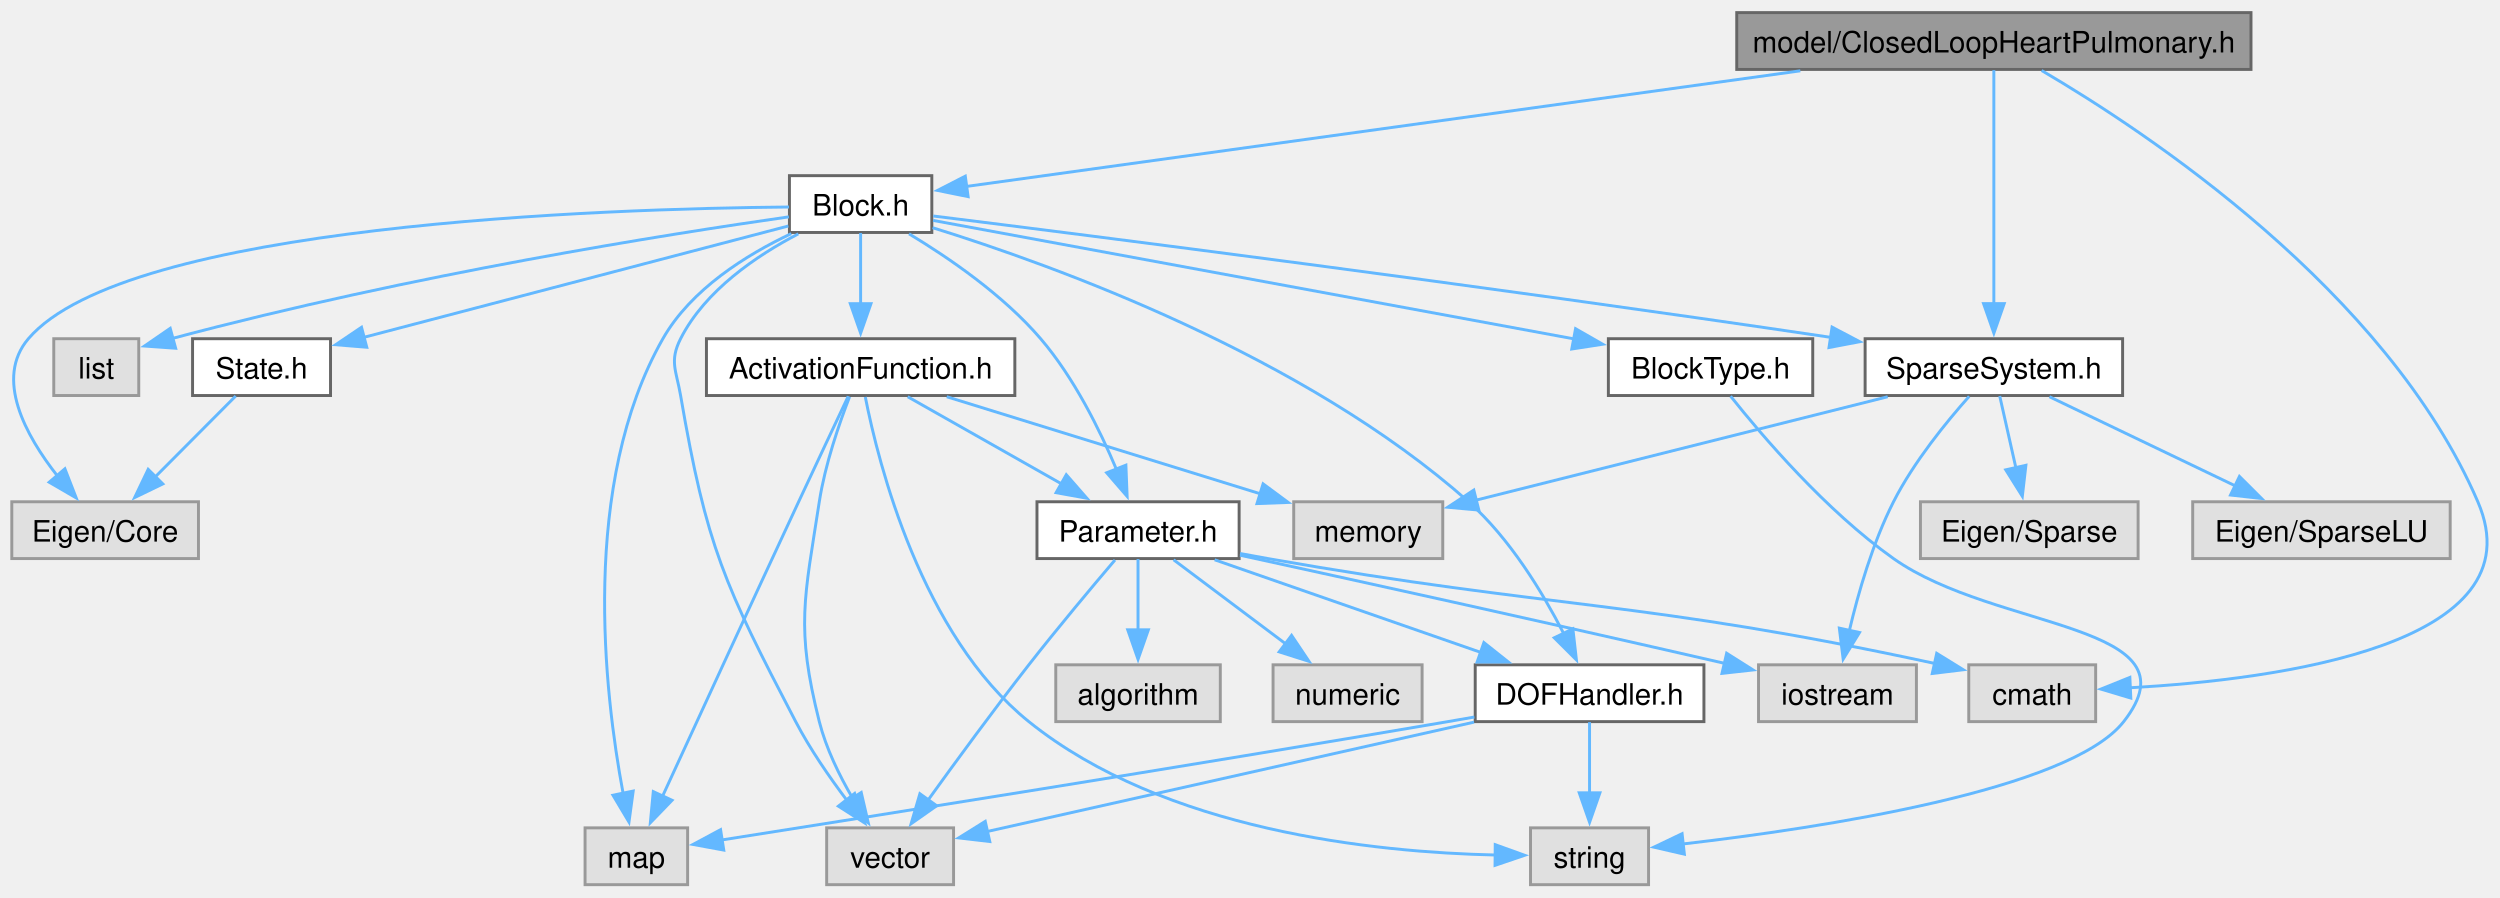
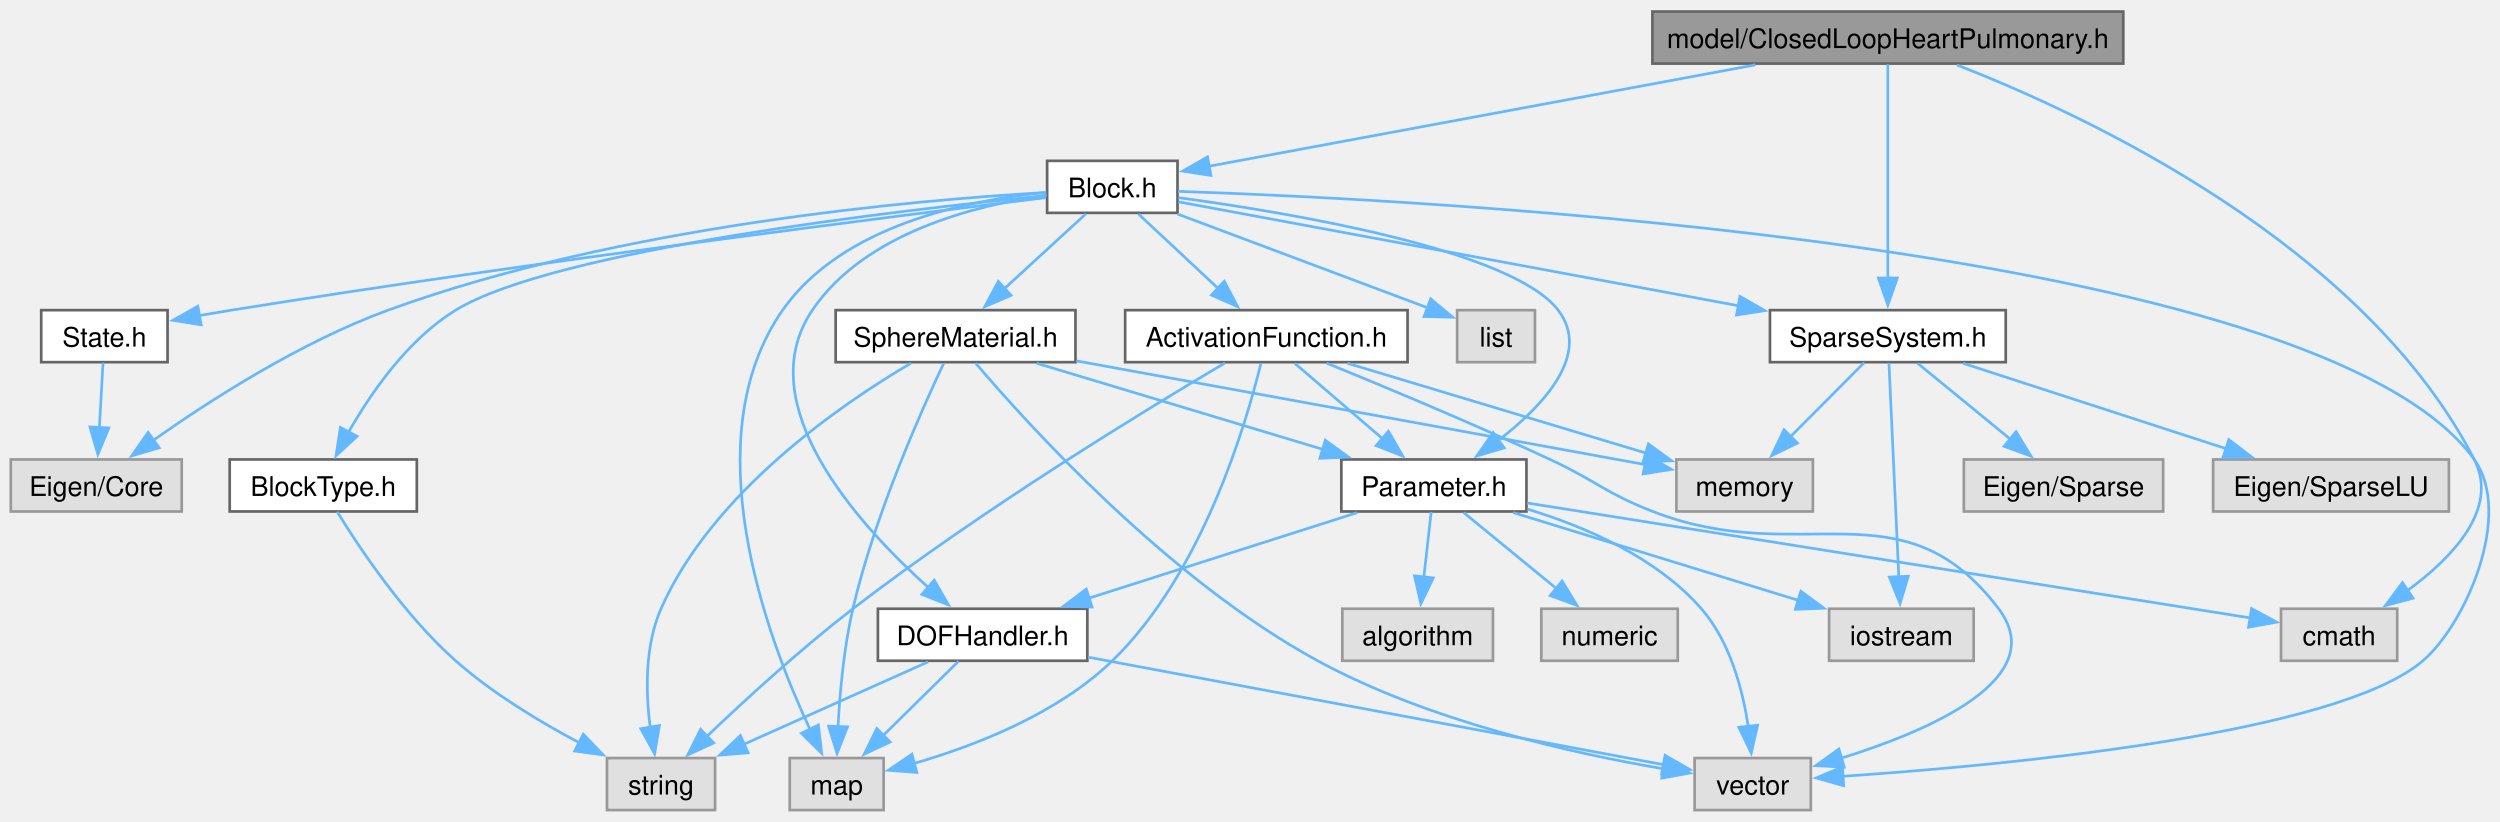
- <svg xmlns="http://www.w3.org/2000/svg" xmlns:xlink="http://www.w3.org/1999/xlink" width="847pt" height="304pt" viewBox="0.00 0.00 847.13 303.50">
+ <svg xmlns="http://www.w3.org/2000/svg" xmlns:xlink="http://www.w3.org/1999/xlink" width="925pt" height="304pt" viewBox="0.00 0.00 925.16 303.50">
  <g id="graph0" class="graph" transform="scale(1 1) rotate(0) translate(4 299.5)">
    <g id="Node000001" class="node">
      <g id="a_Node000001">
        <a xlink:title="model::ClosedLoopHeartPulmonary source file">
-           <polygon fill="#999999" stroke="#666666" points="758.75,-295.5 584.5,-295.5 584.5,-276.25 758.75,-276.25 758.75,-295.5" />
-           <text text-anchor="middle" x="671.62" y="-282" font-family="Helvetica,sans-Serif" font-size="10.00">model/ClosedLoopHeartPulmonary.h</text>
+           <polygon fill="#999999" stroke="#666666" points="781.75,-295.5 607.5,-295.5 607.5,-276.25 781.75,-276.25 781.75,-295.5" />
+           <text text-anchor="middle" x="694.62" y="-282" font-family="Helvetica,sans-Serif" font-size="10.00">model/ClosedLoopHeartPulmonary.h</text>
        </a>
      </g>
    </g>
    <g id="Node000002" class="node">
      <g id="a_Node000002">
        <a xlink:href="_block_8h.html" target="_top" xlink:title="model::Block source file">
-           <polygon fill="white" stroke="#666666" points="311.75,-240.25 263.5,-240.25 263.5,-221 311.75,-221 311.75,-240.25" />
-           <text text-anchor="middle" x="287.62" y="-226.75" font-family="Helvetica,sans-Serif" font-size="10.00">Block.h</text>
+           <polygon fill="white" stroke="#666666" points="431.75,-240.25 383.5,-240.25 383.5,-221 431.75,-221 431.75,-240.25" />
+           <text text-anchor="middle" x="407.62" y="-226.75" font-family="Helvetica,sans-Serif" font-size="10.00">Block.h</text>
        </a>
      </g>
    </g>
    <g id="edge1_Node000001_Node000002" class="edge">
      <g id="a_edge1_Node000001_Node000002">
        <a xlink:title=" ">
-           <path fill="none" stroke="#63b8ff" d="M606.05,-275.78C524.38,-264.46 387.77,-245.51 323.33,-236.58" />
-           <polygon fill="#63b8ff" stroke="#63b8ff" points="324.05,-233.14 313.67,-235.24 323.09,-240.08 324.05,-233.14" />
+           <path fill="none" stroke="#63b8ff" d="M645.61,-275.78C588.13,-265.12 494.24,-247.7 443.27,-238.24" />
+           <polygon fill="#63b8ff" stroke="#63b8ff" points="444.13,-234.84 433.66,-236.46 442.86,-241.72 444.13,-234.84" />
        </a>
      </g>
    </g>
    <g id="Node000012" class="node">
      <g id="a_Node000012">
        <a xlink:title=" ">
-           <polygon fill="#e0e0e0" stroke="#999999" points="706.12,-74.5 663.12,-74.5 663.12,-55.25 706.12,-55.25 706.12,-74.5" />
-           <text text-anchor="middle" x="684.62" y="-61" font-family="Helvetica,sans-Serif" font-size="10.00">cmath</text>
-         </a>
-       </g>
-     </g>
-     <g id="edge33_Node000001_Node000012" class="edge">
-       <g id="a_edge33_Node000001_Node000012">
-         <a xlink:title=" ">
-           <path fill="none" stroke="#63b8ff" d="M687.81,-275.88C722.79,-255.39 804.78,-201.38 835.62,-129.75 856.47,-81.34 768.17,-69.54 717.7,-66.72" />
-           <polygon fill="#63b8ff" stroke="#63b8ff" points="718.03,-63.23 707.88,-66.27 717.71,-70.23 718.03,-63.23" />
-         </a>
-       </g>
-     </g>
-     <g id="Node000017" class="node">
-       <g id="a_Node000017">
+           <polygon fill="#e0e0e0" stroke="#999999" points="883.12,-74.5 840.12,-74.5 840.12,-55.25 883.12,-55.25 883.12,-74.5" />
+           <text text-anchor="middle" x="861.62" y="-61" font-family="Helvetica,sans-Serif" font-size="10.00">cmath</text>
+         </a>
+       </g>
+     </g>
+     <g id="edge39_Node000001_Node000012" class="edge">
+       <g id="a_edge39_Node000001_Node000012">
+         <a xlink:title=" ">
+           <path fill="none" stroke="#63b8ff" d="M720.15,-275.76C768.17,-257.04 870.74,-209.23 911.62,-129.75 921.03,-111.47 903.45,-93.27 886.61,-81" />
+           <polygon fill="#63b8ff" stroke="#63b8ff" points="888.99,-78.39 878.75,-75.68 885.07,-84.19 888.99,-78.39" />
+         </a>
+       </g>
+     </g>
+     <g id="Node000018" class="node">
+       <g id="a_Node000018">
        <a xlink:href="_sparse_system_8h.html" target="_top" xlink:title="SparseSystem source file.">
-           <polygon fill="white" stroke="#666666" points="715.25,-185 628,-185 628,-165.75 715.25,-165.75 715.25,-185" />
-           <text text-anchor="middle" x="671.62" y="-171.5" font-family="Helvetica,sans-Serif" font-size="10.00">SparseSystem.h</text>
-         </a>
-       </g>
-     </g>
-     <g id="edge32_Node000001_Node000017" class="edge">
-       <g id="a_edge32_Node000001_Node000017">
-         <a xlink:title=" ">
-           <path fill="none" stroke="#63b8ff" d="M671.62,-276C671.62,-258.75 671.62,-220.33 671.62,-196.56" />
-           <polygon fill="#63b8ff" stroke="#63b8ff" points="675.13,-196.89 671.63,-186.89 668.13,-196.89 675.13,-196.89" />
+           <polygon fill="white" stroke="#666666" points="738.25,-185 651,-185 651,-165.75 738.25,-165.75 738.25,-185" />
+           <text text-anchor="middle" x="694.62" y="-171.5" font-family="Helvetica,sans-Serif" font-size="10.00">SparseSystem.h</text>
+         </a>
+       </g>
+     </g>
+     <g id="edge38_Node000001_Node000018" class="edge">
+       <g id="a_edge38_Node000001_Node000018">
+         <a xlink:title=" ">
+           <path fill="none" stroke="#63b8ff" d="M694.62,-276C694.62,-258.75 694.62,-220.33 694.62,-196.56" />
+           <polygon fill="#63b8ff" stroke="#63b8ff" points="698.13,-196.89 694.63,-186.89 691.13,-196.89 698.13,-196.89" />
        </a>
      </g>
    </g>
    <g id="Node000003" class="node">
      <g id="a_Node000003">
        <a xlink:title=" ">
          <polygon fill="#e0e0e0" stroke="#999999" points="63.25,-129.75 0,-129.75 0,-110.5 63.25,-110.5 63.25,-129.75" />
          <text text-anchor="middle" x="31.62" y="-116.25" font-family="Helvetica,sans-Serif" font-size="10.00">Eigen/Core</text>
        </a>
      </g>
    </g>
    <g id="edge2_Node000002_Node000003" class="edge">
      <g id="a_edge2_Node000002_Node000003">
        <a xlink:title=" ">
-           <path fill="none" stroke="#63b8ff" d="M263.35,-229.63C201.18,-229.06 38.78,-223.82 5.62,-185 -5.87,-171.54 4.59,-152.32 15.47,-138.48" />
-           <polygon fill="#63b8ff" stroke="#63b8ff" points="17.99,-140.92 21.83,-131.05 12.67,-136.37 17.99,-140.92" />
+           <path fill="none" stroke="#63b8ff" d="M383.21,-228.55C335.18,-225.81 225.6,-216.34 139.62,-185 107.26,-173.2 73.67,-151.61 52.72,-136.82" />
+           <polygon fill="#63b8ff" stroke="#63b8ff" points="54.9,-134.08 44.74,-131.07 50.8,-139.76 54.9,-134.08" />
        </a>
      </g>
    </g>
    <g id="Node000004" class="node">
      <g id="a_Node000004">
        <a xlink:title=" ">
-           <polygon fill="#e0e0e0" stroke="#999999" points="43.02,-185 14.22,-185 14.22,-165.75 43.02,-165.75 43.02,-185" />
-           <text text-anchor="middle" x="28.62" y="-171.5" font-family="Helvetica,sans-Serif" font-size="10.00">list</text>
+           <polygon fill="#e0e0e0" stroke="#999999" points="564.02,-185 535.23,-185 535.23,-165.75 564.02,-165.75 564.02,-185" />
+           <text text-anchor="middle" x="549.62" y="-171.5" font-family="Helvetica,sans-Serif" font-size="10.00">list</text>
        </a>
      </g>
    </g>
    <g id="edge3_Node000002_Node000004" class="edge">
      <g id="a_edge3_Node000002_Node000004">
        <a xlink:title=" ">
-           <path fill="none" stroke="#63b8ff" d="M263.32,-226.3C222.2,-220.4 136.16,-206.89 54.46,-185.11" />
-           <polygon fill="#63b8ff" stroke="#63b8ff" points="55.52,-181.77 44.95,-182.52 53.68,-188.52 55.52,-181.77" />
+           <path fill="none" stroke="#63b8ff" d="M431.71,-220.59C457.49,-210.92 498.21,-195.66 524.41,-185.83" />
+           <polygon fill="#63b8ff" stroke="#63b8ff" points="525.44,-189.18 533.58,-182.39 522.99,-182.63 525.44,-189.18" />
        </a>
      </g>
    </g>
    <g id="Node000005" class="node">
      <g id="a_Node000005">
        <a xlink:title=" ">
-           <polygon fill="#e0e0e0" stroke="#999999" points="229,-19.25 194.25,-19.25 194.25,0 229,0 229,-19.25" />
-           <text text-anchor="middle" x="211.62" y="-5.75" font-family="Helvetica,sans-Serif" font-size="10.00">map</text>
+           <polygon fill="#e0e0e0" stroke="#999999" points="323,-19.25 288.25,-19.25 288.25,0 323,0 323,-19.25" />
+           <text text-anchor="middle" x="305.62" y="-5.75" font-family="Helvetica,sans-Serif" font-size="10.00">map</text>
        </a>
      </g>
    </g>
    <g id="edge4_Node000002_Node000005" class="edge">
      <g id="a_edge4_Node000002_Node000005">
        <a xlink:title=" ">
-           <path fill="none" stroke="#63b8ff" d="M264.12,-220.61C248.89,-213.42 230.16,-201.76 220.62,-185 192.57,-135.71 200.72,-65.32 207.13,-31.01" />
-           <polygon fill="#63b8ff" stroke="#63b8ff" points="210.56,-31.72 209.13,-21.22 203.7,-30.32 210.56,-31.72" />
+           <path fill="none" stroke="#63b8ff" d="M383.01,-228.54C354.18,-225.79 307.59,-216.42 285.62,-185 252.37,-137.43 279.67,-64.12 295.83,-29.7" />
+           <polygon fill="#63b8ff" stroke="#63b8ff" points="298.85,-31.49 300.11,-20.97 292.56,-28.41 298.85,-31.49" />
        </a>
      </g>
    </g>
    <g id="Node000006" class="node">
      <g id="a_Node000006">
        <a xlink:title=" ">
-           <polygon fill="#e0e0e0" stroke="#999999" points="319.12,-19.25 276.12,-19.25 276.12,0 319.12,0 319.12,-19.25" />
-           <text text-anchor="middle" x="297.62" y="-5.75" font-family="Helvetica,sans-Serif" font-size="10.00">vector</text>
+           <polygon fill="#e0e0e0" stroke="#999999" points="666.12,-19.25 623.12,-19.25 623.12,0 666.12,0 666.12,-19.25" />
+           <text text-anchor="middle" x="644.62" y="-5.75" font-family="Helvetica,sans-Serif" font-size="10.00">vector</text>
        </a>
      </g>
    </g>
    <g id="edge5_Node000002_Node000006" class="edge">
      <g id="a_edge5_Node000002_Node000006">
        <a xlink:title=" ">
-           <path fill="none" stroke="#63b8ff" d="M266.52,-220.53C252.4,-213.19 234.94,-201.38 226.62,-185 222.75,-177.37 225.18,-174.18 226.62,-165.75 235.42,-114.42 241.54,-101.43 265.62,-55.25 270.46,-45.98 277.03,-36.46 282.95,-28.61" />
-           <polygon fill="#63b8ff" stroke="#63b8ff" points="285.59,-30.92 289.01,-20.89 280.08,-26.6 285.59,-30.92" />
+           <path fill="none" stroke="#63b8ff" d="M431.96,-228.96C524.81,-225.85 854.51,-209.26 911.62,-129.75 926.13,-109.55 908.55,-68.9 892.62,-55.25 860.86,-28.01 738.06,-16.56 678.04,-12.51" />
+           <polygon fill="#63b8ff" stroke="#63b8ff" points="678.29,-9.02 668.08,-11.88 677.84,-16.01 678.29,-9.02" />
        </a>
      </g>
    </g>
    <g id="Node000007" class="node">
      <g id="a_Node000007">
        <a xlink:href="_activation_function_8h.html" target="_top" xlink:title="Activation function classes for cardiac chamber models.">
-           <polygon fill="white" stroke="#666666" points="339.88,-185 235.38,-185 235.38,-165.75 339.88,-165.75 339.88,-185" />
-           <text text-anchor="middle" x="287.62" y="-171.5" font-family="Helvetica,sans-Serif" font-size="10.00">ActivationFunction.h</text>
+           <polygon fill="white" stroke="#666666" points="516.88,-185 412.38,-185 412.38,-165.75 516.88,-165.75 516.88,-185" />
+           <text text-anchor="middle" x="464.62" y="-171.5" font-family="Helvetica,sans-Serif" font-size="10.00">ActivationFunction.h</text>
        </a>
      </g>
    </g>
    <g id="edge6_Node000002_Node000007" class="edge">
      <g id="a_edge6_Node000002_Node000007">
        <a xlink:title=" ">
-           <path fill="none" stroke="#63b8ff" d="M287.62,-220.83C287.62,-214.32 287.62,-205.17 287.62,-196.87" />
-           <polygon fill="#63b8ff" stroke="#63b8ff" points="291.13,-196.87 287.63,-186.87 284.13,-196.87 291.13,-196.87" />
+           <path fill="none" stroke="#63b8ff" d="M417.29,-220.59C425.37,-213.05 437.09,-202.1 446.85,-192.98" />
+           <polygon fill="#63b8ff" stroke="#63b8ff" points="449.07,-195.69 453.99,-186.31 444.3,-190.58 449.07,-195.69" />
        </a>
      </g>
    </g>
    <g id="Node000010" class="node">
      <g id="a_Node000010">
        <a xlink:href="_parameter_8h.html" target="_top" xlink:title="model::Parameter source file">
-           <polygon fill="white" stroke="#666666" points="415.88,-129.75 347.38,-129.75 347.38,-110.5 415.88,-110.5 415.88,-129.75" />
-           <text text-anchor="middle" x="381.62" y="-116.25" font-family="Helvetica,sans-Serif" font-size="10.00">Parameter.h</text>
-         </a>
-       </g>
-     </g>
-     <g id="edge24_Node000002_Node000010" class="edge">
-       <g id="a_edge24_Node000002_Node000010">
-         <a xlink:title=" ">
-           <path fill="none" stroke="#63b8ff" d="M304.02,-220.54C317.33,-212.53 335.91,-199.85 348.62,-185 359.93,-171.8 368.7,-154.07 374.34,-140.63" />
-           <polygon fill="#63b8ff" stroke="#63b8ff" points="377.51,-142.15 377.93,-131.57 371,-139.58 377.51,-142.15" />
+           <polygon fill="white" stroke="#666666" points="560.88,-129.75 492.38,-129.75 492.38,-110.5 560.88,-110.5 560.88,-129.75" />
+           <text text-anchor="middle" x="526.62" y="-116.25" font-family="Helvetica,sans-Serif" font-size="10.00">Parameter.h</text>
+         </a>
+       </g>
+     </g>
+     <g id="edge30_Node000002_Node000010" class="edge">
+       <g id="a_edge30_Node000002_Node000010">
+         <a xlink:title=" ">
+           <path fill="none" stroke="#63b8ff" d="M432.11,-226.63C473.77,-220.98 555.58,-207.27 572.62,-185 585.03,-168.79 567.31,-149.76 550.39,-136.71" />
+           <polygon fill="#63b8ff" stroke="#63b8ff" points="552.65,-134.03 542.49,-131.02 548.56,-139.7 552.65,-134.03" />
        </a>
      </g>
    </g>
    <g id="Node000015" class="node">
      <g id="a_Node000015">
        <a xlink:href="_d_o_f_handler_8h.html" target="_top" xlink:title="model::DOFHandler source file">
-           <polygon fill="white" stroke="#666666" points="573.38,-74.5 495.88,-74.5 495.88,-55.25 573.38,-55.25 573.38,-74.5" />
-           <text text-anchor="middle" x="534.62" y="-61" font-family="Helvetica,sans-Serif" font-size="10.00">DOFHandler.h</text>
-         </a>
-       </g>
-     </g>
-     <g id="edge23_Node000002_Node000015" class="edge">
-       <g id="a_edge23_Node000002_Node000015">
-         <a xlink:title=" ">
-           <path fill="none" stroke="#63b8ff" d="M312.01,-222.62C353.29,-209.8 437.88,-179.21 493.62,-129.75 507.64,-117.31 518.73,-98.99 525.83,-85.15" />
-           <polygon fill="#63b8ff" stroke="#63b8ff" points="528.97,-86.7 530.17,-76.17 522.66,-83.66 528.97,-86.7" />
+           <polygon fill="white" stroke="#666666" points="398.38,-74.5 320.88,-74.5 320.88,-55.25 398.38,-55.25 398.38,-74.5" />
+           <text text-anchor="middle" x="359.62" y="-61" font-family="Helvetica,sans-Serif" font-size="10.00">DOFHandler.h</text>
+         </a>
+       </g>
+     </g>
+     <g id="edge29_Node000002_Node000015" class="edge">
+       <g id="a_edge29_Node000002_Node000015">
+         <a xlink:title=" ">
+           <path fill="none" stroke="#63b8ff" d="M383.27,-227.55C356.87,-223.85 315.93,-213.57 296.62,-185 273.19,-150.32 313.28,-105.93 339.55,-82.34" />
+           <polygon fill="#63b8ff" stroke="#63b8ff" points="341.72,-85.09 346.99,-75.91 337.14,-79.8 341.72,-85.09" />
        </a>
      </g>
    </g>
    <g id="Node000016" class="node">
      <g id="a_Node000016">
        <a xlink:href="_block_type_8h.html" target="_top" xlink:title="Specifies the types of blocks and their parameters.">
-           <polygon fill="white" stroke="#666666" points="610.25,-185 541,-185 541,-165.75 610.25,-165.75 610.25,-185" />
-           <text text-anchor="middle" x="575.62" y="-171.5" font-family="Helvetica,sans-Serif" font-size="10.00">BlockType.h</text>
+           <polygon fill="white" stroke="#666666" points="150.25,-129.75 81,-129.75 81,-110.5 150.25,-110.5 150.25,-129.75" />
+           <text text-anchor="middle" x="115.62" y="-116.25" font-family="Helvetica,sans-Serif" font-size="10.00">BlockType.h</text>
        </a>
      </g>
    </g>
    <g id="edge21_Node000002_Node000016" class="edge">
      <g id="a_edge21_Node000002_Node000016">
        <a xlink:title=" ">
-           <path fill="none" stroke="#63b8ff" d="M312.18,-225.08C360.33,-216.18 467.82,-196.31 529.59,-184.89" />
-           <polygon fill="#63b8ff" stroke="#63b8ff" points="529.88,-188.39 539.07,-183.13 528.6,-181.51 529.88,-188.39" />
-         </a>
-       </g>
-     </g>
-     <g id="edge25_Node000002_Node000017" class="edge">
-       <g id="a_edge25_Node000002_Node000017">
-         <a xlink:title=" ">
-           <path fill="none" stroke="#63b8ff" d="M312.24,-226.58C365.69,-219.91 496.64,-203.27 616.48,-185.44" />
-           <polygon fill="#63b8ff" stroke="#63b8ff" points="616.8,-188.93 626.17,-183.99 615.76,-182.01 616.8,-188.93" />
+           <path fill="none" stroke="#63b8ff" d="M383.08,-227.37C328.95,-222.03 201.21,-207.38 164.62,-185 146.95,-174.19 133.32,-154.49 124.97,-139.81" />
+           <polygon fill="#63b8ff" stroke="#63b8ff" points="128.14,-138.31 120.35,-131.13 121.96,-141.6 128.14,-138.31" />
+         </a>
+       </g>
+     </g>
+     <g id="Node000017" class="node">
+       <g id="a_Node000017">
+         <a xlink:href="_sphere_material_8h.html" target="_top" xlink:title="Material models for the ChamberSphere block.">
+           <polygon fill="white" stroke="#666666" points="394,-185 305.25,-185 305.25,-165.75 394,-165.75 394,-185" />
+           <text text-anchor="middle" x="349.62" y="-171.5" font-family="Helvetica,sans-Serif" font-size="10.00">SphereMaterial.h</text>
+         </a>
+       </g>
+     </g>
+     <g id="edge23_Node000002_Node000017" class="edge">
+       <g id="a_edge23_Node000002_Node000017">
+         <a xlink:title=" ">
+           <path fill="none" stroke="#63b8ff" d="M397.79,-220.59C389.57,-213.05 377.64,-202.1 367.71,-192.98" />
+           <polygon fill="#63b8ff" stroke="#63b8ff" points="370.17,-190.48 360.43,-186.3 365.43,-195.64 370.17,-190.48" />
+         </a>
+       </g>
+     </g>
+     <g id="edge31_Node000002_Node000018" class="edge">
+       <g id="a_edge31_Node000002_Node000018">
+         <a xlink:title=" ">
+           <path fill="none" stroke="#63b8ff" d="M432.09,-225.08C477.72,-216.62 576.8,-198.24 639.34,-186.63" />
+           <polygon fill="#63b8ff" stroke="#63b8ff" points="639.89,-190.09 649.09,-184.82 638.62,-183.21 639.89,-190.09" />
+         </a>
+       </g>
+     </g>
+     <g id="Node000021" class="node">
+       <g id="a_Node000021">
+         <a xlink:href="_state_8h.html" target="_top" xlink:title="State source file.">
+           <polygon fill="white" stroke="#666666" points="58,-185 11.25,-185 11.25,-165.75 58,-165.75 58,-185" />
+           <text text-anchor="middle" x="34.62" y="-171.5" font-family="Helvetica,sans-Serif" font-size="10.00">State.h</text>
+         </a>
+       </g>
+     </g>
+     <g id="edge36_Node000002_Node000021" class="edge">
+       <g id="a_edge36_Node000002_Node000021">
+         <a xlink:title=" ">
+           <path fill="none" stroke="#63b8ff" d="M383.03,-226.65C328.6,-219.97 193.87,-202.97 81.62,-185 77.74,-184.38 73.68,-183.69 69.64,-182.98" />
+           <polygon fill="#63b8ff" stroke="#63b8ff" points="70.45,-179.57 59.99,-181.24 69.21,-186.46 70.45,-179.57" />
+         </a>
+       </g>
+     </g>
+     <g id="edge7_Node000007_Node000005" class="edge">
+       <g id="a_edge7_Node000007_Node000005">
+         <a xlink:title=" ">
+           <path fill="none" stroke="#63b8ff" d="M462.61,-165.33C457.32,-143.55 441.09,-87.6 407.62,-55.25 387.15,-35.46 356.46,-23.67 334.1,-17.22" />
+           <polygon fill="#63b8ff" stroke="#63b8ff" points="335.28,-13.92 324.72,-14.72 333.48,-20.68 335.28,-13.92" />
+         </a>
+       </g>
+     </g>
+     <g id="edge10_Node000007_Node000006" class="edge">
+       <g id="a_edge10_Node000007_Node000006">
+         <a xlink:title=" ">
+           <path fill="none" stroke="#63b8ff" d="M486.94,-165.4C508.33,-156.68 541.43,-142.87 569.62,-129.75 586.79,-121.77 589.98,-117.37 607.62,-110.5 662.69,-89.05 699.94,-121.61 735.62,-74.5 755.05,-48.86 710.62,-29.53 677.24,-19.16" />
+           <polygon fill="#63b8ff" stroke="#63b8ff" points="678.48,-15.88 667.9,-16.42 676.51,-22.6 678.48,-15.88" />
+         </a>
+       </g>
+     </g>
+     <g id="Node000008" class="node">
+       <g id="a_Node000008">
+         <a xlink:title=" ">
+           <polygon fill="#e0e0e0" stroke="#999999" points="666.88,-129.75 616.38,-129.75 616.38,-110.5 666.88,-110.5 666.88,-129.75" />
+           <text text-anchor="middle" x="641.62" y="-116.25" font-family="Helvetica,sans-Serif" font-size="10.00">memory</text>
+         </a>
+       </g>
+     </g>
+     <g id="edge8_Node000007_Node000008" class="edge">
+       <g id="a_edge8_Node000007_Node000008">
+         <a xlink:title=" ">
+           <path fill="none" stroke="#63b8ff" d="M494.65,-165.34C525.18,-156.16 572.51,-141.92 605.17,-132.09" />
+           <polygon fill="#63b8ff" stroke="#63b8ff" points="606.04,-135.49 614.61,-129.25 604.02,-128.78 606.04,-135.49" />
+         </a>
+       </g>
+     </g>
+     <g id="Node000009" class="node">
+       <g id="a_Node000009">
+         <a xlink:title=" ">
+           <polygon fill="#e0e0e0" stroke="#999999" points="260.62,-19.25 220.62,-19.25 220.62,0 260.62,0 260.62,-19.25" />
+           <text text-anchor="middle" x="240.62" y="-5.75" font-family="Helvetica,sans-Serif" font-size="10.00">string</text>
+         </a>
+       </g>
+     </g>
+     <g id="edge9_Node000007_Node000009" class="edge">
+       <g id="a_edge9_Node000007_Node000009">
+         <a xlink:title=" ">
+           <path fill="none" stroke="#63b8ff" d="M449.33,-165.47C421.18,-148.85 359.66,-111.43 311.62,-74.5 292.22,-59.58 271.58,-40.62 257.58,-27.25" />
+           <polygon fill="#63b8ff" stroke="#63b8ff" points="260.14,-24.85 250.51,-20.41 255.27,-29.88 260.14,-24.85" />
+         </a>
+       </g>
+     </g>
+     <g id="edge11_Node000007_Node000010" class="edge">
+       <g id="a_edge11_Node000007_Node000010">
+         <a xlink:title=" ">
+           <path fill="none" stroke="#63b8ff" d="M475.14,-165.34C484.01,-157.72 496.94,-146.62 507.61,-137.45" />
+           <polygon fill="#63b8ff" stroke="#63b8ff" points="509.81,-140.18 515.11,-131.01 505.25,-134.87 509.81,-140.18" />
+         </a>
+       </g>
+     </g>
+     <g id="edge16_Node000010_Node000006" class="edge">
+       <g id="a_edge16_Node000010_Node000006">
+         <a xlink:title=" ">
+           <path fill="none" stroke="#63b8ff" d="M561.32,-111.34C582.66,-104.86 609,-93.52 625.62,-74.5 636.23,-62.36 640.92,-44.51 642.99,-30.77" />
+           <polygon fill="#63b8ff" stroke="#63b8ff" points="646.44,-31.41 644.08,-21.08 639.49,-30.63 646.44,-31.41" />
+         </a>
+       </g>
+     </g>
+     <g id="Node000011" class="node">
+       <g id="a_Node000011">
+         <a xlink:title=" ">
+           <polygon fill="#e0e0e0" stroke="#999999" points="548.5,-74.5 492.75,-74.5 492.75,-55.25 548.5,-55.25 548.5,-74.5" />
+           <text text-anchor="middle" x="520.62" y="-61" font-family="Helvetica,sans-Serif" font-size="10.00">algorithm</text>
+         </a>
+       </g>
+     </g>
+     <g id="edge12_Node000010_Node000011" class="edge">
+       <g id="a_edge12_Node000010_Node000011">
+         <a xlink:title=" ">
+           <path fill="none" stroke="#63b8ff" d="M525.63,-110.33C524.89,-103.74 523.85,-94.46 522.9,-86.07" />
+           <polygon fill="#63b8ff" stroke="#63b8ff" points="526.4,-85.91 521.81,-76.36 519.45,-86.69 526.4,-85.91" />
+         </a>
+       </g>
+     </g>
+     <g id="edge13_Node000010_Node000012" class="edge">
+       <g id="a_edge13_Node000010_Node000012">
+         <a xlink:title=" ">
+           <path fill="none" stroke="#63b8ff" d="M561.21,-113.63C626.08,-103.32 765.15,-81.21 828.71,-71.11" />
+           <polygon fill="#63b8ff" stroke="#63b8ff" points="829.2,-74.57 838.52,-69.55 828.1,-67.66 829.2,-74.57" />
+         </a>
+       </g>
+     </g>
+     <g id="Node000013" class="node">
+       <g id="a_Node000013">
+         <a xlink:title=" ">
+           <polygon fill="#e0e0e0" stroke="#999999" points="726.38,-74.5 672.88,-74.5 672.88,-55.25 726.38,-55.25 726.38,-74.5" />
+           <text text-anchor="middle" x="699.62" y="-61" font-family="Helvetica,sans-Serif" font-size="10.00">iostream</text>
+         </a>
+       </g>
+     </g>
+     <g id="edge14_Node000010_Node000013" class="edge">
+       <g id="a_edge14_Node000010_Node000013">
+         <a xlink:title=" ">
+           <path fill="none" stroke="#63b8ff" d="M555.97,-110.09C585.12,-101.12 629.94,-87.33 661.75,-77.53" />
+           <polygon fill="#63b8ff" stroke="#63b8ff" points="662.44,-80.98 670.97,-74.69 660.38,-74.29 662.44,-80.98" />
+         </a>
+       </g>
+     </g>
+     <g id="Node000014" class="node">
+       <g id="a_Node000014">
+         <a xlink:title=" ">
+           <polygon fill="#e0e0e0" stroke="#999999" points="616.88,-74.5 566.38,-74.5 566.38,-55.25 616.88,-55.25 616.88,-74.5" />
+           <text text-anchor="middle" x="591.62" y="-61" font-family="Helvetica,sans-Serif" font-size="10.00">numeric</text>
+         </a>
+       </g>
+     </g>
+     <g id="edge15_Node000010_Node000014" class="edge">
+       <g id="a_edge15_Node000010_Node000014">
+         <a xlink:title=" ">
+           <path fill="none" stroke="#63b8ff" d="M537.65,-110.09C547.05,-102.4 560.77,-91.15 572.03,-81.93" />
+           <polygon fill="#63b8ff" stroke="#63b8ff" points="574.07,-84.78 579.59,-75.73 569.64,-79.36 574.07,-84.78" />
+         </a>
+       </g>
+     </g>
+     <g id="edge17_Node000010_Node000015" class="edge">
+       <g id="a_edge17_Node000010_Node000015">
+         <a xlink:title=" ">
+           <path fill="none" stroke="#63b8ff" d="M498.3,-110.09C470.95,-101.37 429.3,-88.09 398.79,-78.36" />
+           <polygon fill="#63b8ff" stroke="#63b8ff" points="400.13,-75.12 389.54,-75.41 398,-81.78 400.13,-75.12" />
+         </a>
+       </g>
+     </g>
+     <g id="edge18_Node000015_Node000005" class="edge">
+       <g id="a_edge18_Node000015_Node000005">
+         <a xlink:title=" ">
+           <path fill="none" stroke="#63b8ff" d="M350.71,-55.08C343.17,-47.65 332.16,-36.79 322.9,-27.66" />
+           <polygon fill="#63b8ff" stroke="#63b8ff" points="325.39,-25.2 315.81,-20.67 320.48,-30.19 325.39,-25.2" />
+         </a>
+       </g>
+     </g>
+     <g id="edge20_Node000015_Node000006" class="edge">
+       <g id="a_edge20_Node000015_Node000006">
+         <a xlink:title=" ">
+           <path fill="none" stroke="#63b8ff" d="M398.66,-56.58C455.21,-46.02 558.92,-26.64 611.78,-16.76" />
+           <polygon fill="#63b8ff" stroke="#63b8ff" points="612.18,-20.25 621.37,-14.97 610.9,-13.37 612.18,-20.25" />
+         </a>
+       </g>
+     </g>
+     <g id="edge19_Node000015_Node000009" class="edge">
+       <g id="a_edge19_Node000015_Node000009">
+         <a xlink:title=" ">
+           <path fill="none" stroke="#63b8ff" d="M339.44,-54.84C320.72,-46.47 292.6,-33.88 271.14,-24.28" />
+           <polygon fill="#63b8ff" stroke="#63b8ff" points="272.85,-21.21 262.29,-20.32 269.99,-27.6 272.85,-21.21" />
+         </a>
+       </g>
+     </g>
+     <g id="edge22_Node000016_Node000009" class="edge">
+       <g id="a_edge22_Node000016_Node000009">
+         <a xlink:title=" ">
+           <path fill="none" stroke="#63b8ff" d="M120.76,-110.42C128.84,-97.27 145.56,-72.09 164.62,-55.25 178.28,-43.18 195.68,-32.69 210.38,-24.91" />
+           <polygon fill="#63b8ff" stroke="#63b8ff" points="211.85,-28.09 219.17,-20.43 208.67,-21.85 211.85,-28.09" />
+         </a>
+       </g>
+     </g>
+     <g id="edge24_Node000017_Node000005" class="edge">
+       <g id="a_edge24_Node000017_Node000005">
+         <a xlink:title=" ">
+           <path fill="none" stroke="#63b8ff" d="M345.2,-165.27C337.04,-148.03 319.7,-109.19 311.62,-74.5 308.26,-60.02 306.77,-43.27 306.12,-30.56" />
+           <polygon fill="#63b8ff" stroke="#63b8ff" points="309.63,-30.8 305.76,-20.94 302.63,-31.06 309.63,-30.8" />
+         </a>
+       </g>
+     </g>
+     <g id="edge27_Node000017_Node000006" class="edge">
+       <g id="a_edge27_Node000017_Node000006">
+         <a xlink:title=" ">
+           <path fill="none" stroke="#63b8ff" d="M357.06,-165.38C375.88,-143.23 427.85,-85.61 483.62,-55.25 524.76,-32.86 578.05,-20.96 611.8,-15.23" />
+           <polygon fill="#63b8ff" stroke="#63b8ff" points="612.06,-18.73 621.38,-13.69 610.95,-11.82 612.06,-18.73" />
+         </a>
+       </g>
+     </g>
+     <g id="edge25_Node000017_Node000008" class="edge">
+       <g id="a_edge25_Node000017_Node000008">
+         <a xlink:title=" ">
+           <path fill="none" stroke="#63b8ff" d="M394.29,-166.23C452.04,-155.7 551.53,-137.55 605.04,-127.8" />
+           <polygon fill="#63b8ff" stroke="#63b8ff" points="605.34,-131.3 614.55,-126.06 604.08,-124.41 605.34,-131.3" />
+         </a>
+       </g>
+     </g>
+     <g id="edge26_Node000017_Node000009" class="edge">
+       <g id="a_edge26_Node000017_Node000009">
+         <a xlink:title=" ">
+           <path fill="none" stroke="#63b8ff" d="M333.12,-165.38C307.63,-150.41 259.65,-117.73 240.62,-74.5 234.53,-60.65 234.93,-43.43 236.64,-30.36" />
+           <polygon fill="#63b8ff" stroke="#63b8ff" points="240.03,-31.28 238.25,-20.83 233.13,-30.11 240.03,-31.28" />
+         </a>
+       </g>
+     </g>
+     <g id="edge28_Node000017_Node000010" class="edge">
+       <g id="a_edge28_Node000017_Node000010">
+         <a xlink:title=" ">
+           <path fill="none" stroke="#63b8ff" d="M379.65,-165.34C408.77,-156.58 453.16,-143.23 485.54,-133.48" />
+           <polygon fill="#63b8ff" stroke="#63b8ff" points="486.44,-136.87 495,-130.64 484.42,-130.17 486.44,-136.87" />
+         </a>
+       </g>
+     </g>
+     <g id="edge35_Node000018_Node000008" class="edge">
+       <g id="a_edge35_Node000018_Node000008">
+         <a xlink:title=" ">
+           <path fill="none" stroke="#63b8ff" d="M685.87,-165.58C678.48,-158.15 667.66,-147.29 658.58,-138.16" />
+           <polygon fill="#63b8ff" stroke="#63b8ff" points="661.17,-135.8 651.63,-131.18 656.21,-140.74 661.17,-135.8" />
+         </a>
+       </g>
+     </g>
+     <g id="edge34_Node000018_Node000013" class="edge">
+       <g id="a_edge34_Node000018_Node000013">
+         <a xlink:title=" ">
+           <path fill="none" stroke="#63b8ff" d="M695.03,-165.5C695.83,-148.25 697.6,-109.83 698.69,-86.06" />
+           <polygon fill="#63b8ff" stroke="#63b8ff" points="702.18,-86.54 699.14,-76.39 695.18,-86.22 702.18,-86.54" />
+         </a>
+       </g>
+     </g>
+     <g id="Node000019" class="node">
+       <g id="a_Node000019">
+         <a xlink:title=" ">
+           <polygon fill="#e0e0e0" stroke="#999999" points="796.5,-129.75 722.75,-129.75 722.75,-110.5 796.5,-110.5 796.5,-129.75" />
+           <text text-anchor="middle" x="759.62" y="-116.25" font-family="Helvetica,sans-Serif" font-size="10.00">Eigen/Sparse</text>
+         </a>
+       </g>
+     </g>
+     <g id="edge32_Node000018_Node000019" class="edge">
+       <g id="a_edge32_Node000018_Node000019">
+         <a xlink:title=" ">
+           <path fill="none" stroke="#63b8ff" d="M705.65,-165.34C715.05,-157.65 728.77,-146.4 740.03,-137.18" />
+           <polygon fill="#63b8ff" stroke="#63b8ff" points="742.07,-140.03 747.59,-130.98 737.64,-134.61 742.07,-140.03" />
        </a>
      </g>
    </g>
    <g id="Node000020" class="node">
      <g id="a_Node000020">
-         <a xlink:href="_state_8h.html" target="_top" xlink:title="State source file.">
-           <polygon fill="white" stroke="#666666" points="108,-185 61.25,-185 61.25,-165.75 108,-165.75 108,-185" />
-           <text text-anchor="middle" x="84.62" y="-171.5" font-family="Helvetica,sans-Serif" font-size="10.00">State.h</text>
-         </a>
-       </g>
-     </g>
-     <g id="edge30_Node000002_Node000020" class="edge">
-       <g id="a_edge30_Node000002_Node000020">
-         <a xlink:title=" ">
-           <path fill="none" stroke="#63b8ff" d="M263.14,-223.2C227.26,-213.79 160.24,-196.21 119.31,-185.47" />
-           <polygon fill="#63b8ff" stroke="#63b8ff" points="120.28,-182.11 109.72,-182.96 118.5,-188.88 120.28,-182.11" />
-         </a>
-       </g>
-     </g>
-     <g id="edge7_Node000007_Node000005" class="edge">
-       <g id="a_edge7_Node000007_Node000005">
-         <a xlink:title=" ">
-           <path fill="none" stroke="#63b8ff" d="M283.42,-165.49C279.17,-156.49 272.41,-142.17 266.62,-129.75 250.24,-94.6 231.33,-53.52 220.49,-29.94" />
-           <polygon fill="#63b8ff" stroke="#63b8ff" points="223.73,-28.6 216.37,-20.98 217.37,-31.53 223.73,-28.6" />
-         </a>
-       </g>
-     </g>
-     <g id="edge10_Node000007_Node000006" class="edge">
-       <g id="a_edge10_Node000007_Node000006">
-         <a xlink:title=" ">
-           <path fill="none" stroke="#63b8ff" d="M283.89,-165.34C280.45,-156.46 275.57,-142.43 273.62,-129.75 268.61,-97.02 265.54,-87.36 273.62,-55.25 275.9,-46.21 280.41,-37 284.91,-29.31" />
-           <polygon fill="#63b8ff" stroke="#63b8ff" points="287.83,-31.24 290.22,-20.92 281.92,-27.5 287.83,-31.24" />
-         </a>
-       </g>
-     </g>
-     <g id="Node000008" class="node">
-       <g id="a_Node000008">
-         <a xlink:title=" ">
-           <polygon fill="#e0e0e0" stroke="#999999" points="484.88,-129.75 434.38,-129.75 434.38,-110.5 484.88,-110.5 484.88,-129.75" />
-           <text text-anchor="middle" x="459.62" y="-116.25" font-family="Helvetica,sans-Serif" font-size="10.00">memory</text>
-         </a>
-       </g>
-     </g>
-     <g id="edge8_Node000007_Node000008" class="edge">
-       <g id="a_edge8_Node000007_Node000008">
-         <a xlink:title=" ">
-           <path fill="none" stroke="#63b8ff" d="M316.8,-165.34C346.21,-156.24 391.66,-142.17 423.37,-132.35" />
-           <polygon fill="#63b8ff" stroke="#63b8ff" points="424,-135.82 432.51,-129.52 421.93,-129.13 424,-135.82" />
-         </a>
-       </g>
-     </g>
-     <g id="Node000009" class="node">
-       <g id="a_Node000009">
-         <a xlink:title=" ">
-           <polygon fill="#e0e0e0" stroke="#999999" points="554.62,-19.25 514.62,-19.25 514.62,0 554.62,0 554.62,-19.25" />
-           <text text-anchor="middle" x="534.62" y="-5.75" font-family="Helvetica,sans-Serif" font-size="10.00">string</text>
-         </a>
-       </g>
-     </g>
-     <g id="edge9_Node000007_Node000009" class="edge">
-       <g id="a_edge9_Node000007_Node000009">
-         <a xlink:title=" ">
-           <path fill="none" stroke="#63b8ff" d="M289.21,-165.26C293.63,-142.81 308.19,-84.57 344.62,-55.25 390.54,-18.3 461.76,-10.96 502.71,-10.05" />
-           <polygon fill="#63b8ff" stroke="#63b8ff" points="502.66,-13.55 512.63,-9.96 502.6,-6.55 502.66,-13.55" />
-         </a>
-       </g>
-     </g>
-     <g id="edge11_Node000007_Node000010" class="edge">
-       <g id="a_edge11_Node000007_Node000010">
-         <a xlink:title=" ">
-           <path fill="none" stroke="#63b8ff" d="M303.57,-165.34C317.89,-157.23 339.16,-145.18 355.88,-135.71" />
-           <polygon fill="#63b8ff" stroke="#63b8ff" points="357.31,-138.92 364.28,-130.95 353.86,-132.83 357.31,-138.92" />
-         </a>
-       </g>
-     </g>
-     <g id="edge16_Node000010_Node000006" class="edge">
-       <g id="a_edge16_Node000010_Node000006">
-         <a xlink:title=" ">
-           <path fill="none" stroke="#63b8ff" d="M373.81,-110.02C366.22,-101.09 354.42,-87.03 344.62,-74.5 332.72,-59.26 319.73,-41.52 310.43,-28.6" />
-           <polygon fill="#63b8ff" stroke="#63b8ff" points="313.4,-26.74 304.73,-20.65 307.71,-30.82 313.4,-26.74" />
-         </a>
-       </g>
-     </g>
-     <g id="Node000011" class="node">
-       <g id="a_Node000011">
-         <a xlink:title=" ">
-           <polygon fill="#e0e0e0" stroke="#999999" points="409.5,-74.5 353.75,-74.5 353.75,-55.25 409.5,-55.25 409.5,-74.5" />
-           <text text-anchor="middle" x="381.62" y="-61" font-family="Helvetica,sans-Serif" font-size="10.00">algorithm</text>
-         </a>
-       </g>
-     </g>
-     <g id="edge12_Node000010_Node000011" class="edge">
-       <g id="a_edge12_Node000010_Node000011">
-         <a xlink:title=" ">
-           <path fill="none" stroke="#63b8ff" d="M381.62,-110.33C381.62,-103.82 381.62,-94.67 381.62,-86.37" />
-           <polygon fill="#63b8ff" stroke="#63b8ff" points="385.13,-86.37 381.63,-76.37 378.13,-86.37 385.13,-86.37" />
-         </a>
-       </g>
-     </g>
-     <g id="edge13_Node000010_Node000012" class="edge">
-       <g id="a_edge13_Node000010_Node000012">
-         <a xlink:title=" ">
-           <path fill="none" stroke="#63b8ff" d="M416.19,-112.22C419.38,-111.62 422.56,-111.04 425.62,-110.5 523.52,-93.22 552.05,-96.51 651.58,-74.96" />
-           <polygon fill="#63b8ff" stroke="#63b8ff" points="652.26,-78.39 661.27,-72.83 650.75,-71.56 652.26,-78.39" />
-         </a>
-       </g>
-     </g>
-     <g id="Node000013" class="node">
-       <g id="a_Node000013">
-         <a xlink:title=" ">
-           <polygon fill="#e0e0e0" stroke="#999999" points="645.38,-74.5 591.88,-74.5 591.88,-55.25 645.38,-55.25 645.38,-74.5" />
-           <text text-anchor="middle" x="618.62" y="-61" font-family="Helvetica,sans-Serif" font-size="10.00">iostream</text>
-         </a>
-       </g>
-     </g>
-     <g id="edge14_Node000010_Node000013" class="edge">
-       <g id="a_edge14_Node000010_Node000013">
-         <a xlink:title=" ">
-           <path fill="none" stroke="#63b8ff" d="M416.16,-111.64C454.05,-103.39 516.93,-89.58 580.48,-74.97" />
-           <polygon fill="#63b8ff" stroke="#63b8ff" points="581.08,-78.42 590.03,-72.76 579.5,-71.6 581.08,-78.42" />
-         </a>
-       </g>
-     </g>
-     <g id="Node000014" class="node">
-       <g id="a_Node000014">
-         <a xlink:title=" ">
-           <polygon fill="#e0e0e0" stroke="#999999" points="477.88,-74.5 427.38,-74.5 427.38,-55.25 477.88,-55.25 477.88,-74.5" />
-           <text text-anchor="middle" x="452.62" y="-61" font-family="Helvetica,sans-Serif" font-size="10.00">numeric</text>
-         </a>
-       </g>
-     </g>
-     <g id="edge15_Node000010_Node000014" class="edge">
-       <g id="a_edge15_Node000010_Node000014">
-         <a xlink:title=" ">
-           <path fill="none" stroke="#63b8ff" d="M393.67,-110.09C404.03,-102.32 419.23,-90.92 431.59,-81.65" />
-           <polygon fill="#63b8ff" stroke="#63b8ff" points="433.65,-84.48 439.55,-75.68 429.45,-78.88 433.65,-84.48" />
-         </a>
-       </g>
-     </g>
-     <g id="edge17_Node000010_Node000015" class="edge">
-       <g id="a_edge17_Node000010_Node000015">
-         <a xlink:title=" ">
-           <path fill="none" stroke="#63b8ff" d="M407.58,-110.09C432.42,-101.45 470.12,-88.32 498.01,-78.62" />
-           <polygon fill="#63b8ff" stroke="#63b8ff" points="498.82,-82.04 507.11,-75.45 496.52,-75.43 498.82,-82.04" />
-         </a>
-       </g>
-     </g>
-     <g id="edge18_Node000015_Node000005" class="edge">
-       <g id="a_edge18_Node000015_Node000005">
-         <a xlink:title=" ">
-           <path fill="none" stroke="#63b8ff" d="M495.6,-56.81C492.57,-56.27 489.55,-55.75 486.62,-55.25 396.99,-39.93 290.7,-23.04 240.56,-15.15" />
-           <polygon fill="#63b8ff" stroke="#63b8ff" points="241.25,-11.72 230.83,-13.63 240.17,-18.64 241.25,-11.72" />
-         </a>
-       </g>
-     </g>
-     <g id="edge20_Node000015_Node000006" class="edge">
-       <g id="a_edge20_Node000015_Node000006">
-         <a xlink:title=" ">
-           <path fill="none" stroke="#63b8ff" d="M495.49,-55.08C449.36,-44.72 373.55,-27.68 330.39,-17.99" />
-           <polygon fill="#63b8ff" stroke="#63b8ff" points="331.39,-14.62 320.86,-15.85 329.85,-21.45 331.39,-14.62" />
-         </a>
-       </g>
-     </g>
-     <g id="edge19_Node000015_Node000009" class="edge">
-       <g id="a_edge19_Node000015_Node000009">
-         <a xlink:title=" ">
-           <path fill="none" stroke="#63b8ff" d="M534.62,-55.08C534.62,-48.57 534.62,-39.42 534.62,-31.12" />
-           <polygon fill="#63b8ff" stroke="#63b8ff" points="538.13,-31.12 534.63,-21.12 531.13,-31.12 538.13,-31.12" />
-         </a>
-       </g>
-     </g>
-     <g id="edge22_Node000016_Node000009" class="edge">
-       <g id="a_edge22_Node000016_Node000009">
-         <a xlink:title=" ">
-           <path fill="none" stroke="#63b8ff" d="M582.42,-165.52C593.02,-152.18 614.67,-126.76 637.62,-110.5 672.29,-85.94 741.82,-88.69 715.62,-55.25 697.4,-31.99 613.08,-19.21 566.23,-13.79" />
-           <polygon fill="#63b8ff" stroke="#63b8ff" points="566.75,-10.33 556.42,-12.71 565.98,-17.28 566.75,-10.33" />
-         </a>
-       </g>
-     </g>
-     <g id="edge29_Node000017_Node000008" class="edge">
-       <g id="a_edge29_Node000017_Node000008">
-         <a xlink:title=" ">
-           <path fill="none" stroke="#63b8ff" d="M635.66,-165.34C596.82,-155.59 535.28,-140.13 496.2,-130.31" />
-           <polygon fill="#63b8ff" stroke="#63b8ff" points="497.11,-126.93 486.56,-127.89 495.4,-133.72 497.11,-126.93" />
-         </a>
-       </g>
-     </g>
-     <g id="edge28_Node000017_Node000013" class="edge">
-       <g id="a_edge28_Node000017_Node000013">
-         <a xlink:title=" ">
-           <path fill="none" stroke="#63b8ff" d="M663.26,-165.47C655.63,-156.9 644.51,-143.3 637.62,-129.75 630.56,-115.84 625.66,-98.85 622.61,-85.89" />
-           <polygon fill="#63b8ff" stroke="#63b8ff" points="626.1,-85.45 620.56,-76.42 619.26,-86.93 626.1,-85.45" />
-         </a>
-       </g>
-     </g>
-     <g id="Node000018" class="node">
-       <g id="a_Node000018">
-         <a xlink:title=" ">
-           <polygon fill="#e0e0e0" stroke="#999999" points="720.5,-129.75 646.75,-129.75 646.75,-110.5 720.5,-110.5 720.5,-129.75" />
-           <text text-anchor="middle" x="683.62" y="-116.25" font-family="Helvetica,sans-Serif" font-size="10.00">Eigen/Sparse</text>
-         </a>
-       </g>
-     </g>
-     <g id="edge26_Node000017_Node000018" class="edge">
-       <g id="a_edge26_Node000017_Node000018">
-         <a xlink:title=" ">
-           <path fill="none" stroke="#63b8ff" d="M673.61,-165.58C675.09,-158.99 677.18,-149.71 679.07,-141.32" />
-           <polygon fill="#63b8ff" stroke="#63b8ff" points="682.48,-142.11 681.27,-131.59 675.65,-140.57 682.48,-142.11" />
-         </a>
-       </g>
-     </g>
-     <g id="Node000019" class="node">
-       <g id="a_Node000019">
-         <a xlink:title=" ">
-           <polygon fill="#e0e0e0" stroke="#999999" points="826.25,-129.75 739,-129.75 739,-110.5 826.25,-110.5 826.25,-129.75" />
-           <text text-anchor="middle" x="782.62" y="-116.25" font-family="Helvetica,sans-Serif" font-size="10.00">Eigen/SparseLU</text>
-         </a>
-       </g>
-     </g>
-     <g id="edge27_Node000017_Node000019" class="edge">
-       <g id="a_edge27_Node000017_Node000019">
-         <a xlink:title=" ">
-           <path fill="none" stroke="#63b8ff" d="M690.45,-165.34C707.68,-157.08 733.43,-144.73 753.33,-135.18" />
-           <polygon fill="#63b8ff" stroke="#63b8ff" points="754.84,-138.34 762.34,-130.86 751.81,-132.03 754.84,-138.34" />
-         </a>
-       </g>
-     </g>
-     <g id="edge31_Node000020_Node000003" class="edge">
-       <g id="a_edge31_Node000020_Node000003">
-         <a xlink:title=" ">
-           <path fill="none" stroke="#63b8ff" d="M75.87,-165.58C68.48,-158.15 57.66,-147.29 48.58,-138.16" />
-           <polygon fill="#63b8ff" stroke="#63b8ff" points="51.17,-135.8 41.63,-131.18 46.21,-140.74 51.17,-135.8" />
+         <a xlink:title=" ">
+           <polygon fill="#e0e0e0" stroke="#999999" points="902.25,-129.75 815,-129.75 815,-110.5 902.25,-110.5 902.25,-129.75" />
+           <text text-anchor="middle" x="858.62" y="-116.25" font-family="Helvetica,sans-Serif" font-size="10.00">Eigen/SparseLU</text>
+         </a>
+       </g>
+     </g>
+     <g id="edge33_Node000018_Node000020" class="edge">
+       <g id="a_edge33_Node000018_Node000020">
+         <a xlink:title=" ">
+           <path fill="none" stroke="#63b8ff" d="M722.45,-165.34C749.19,-156.66 789.84,-143.46 819.77,-133.74" />
+           <polygon fill="#63b8ff" stroke="#63b8ff" points="820.8,-137.09 829.23,-130.67 818.64,-130.43 820.8,-137.09" />
+         </a>
+       </g>
+     </g>
+     <g id="edge37_Node000021_Node000003" class="edge">
+       <g id="a_edge37_Node000021_Node000003">
+         <a xlink:title=" ">
+           <path fill="none" stroke="#63b8ff" d="M34.13,-165.58C33.76,-158.99 33.24,-149.71 32.76,-141.32" />
+           <polygon fill="#63b8ff" stroke="#63b8ff" points="36.27,-141.41 32.22,-131.62 29.28,-141.8 36.27,-141.41" />
        </a>
      </g>
    </g>
  </g>
</svg>
